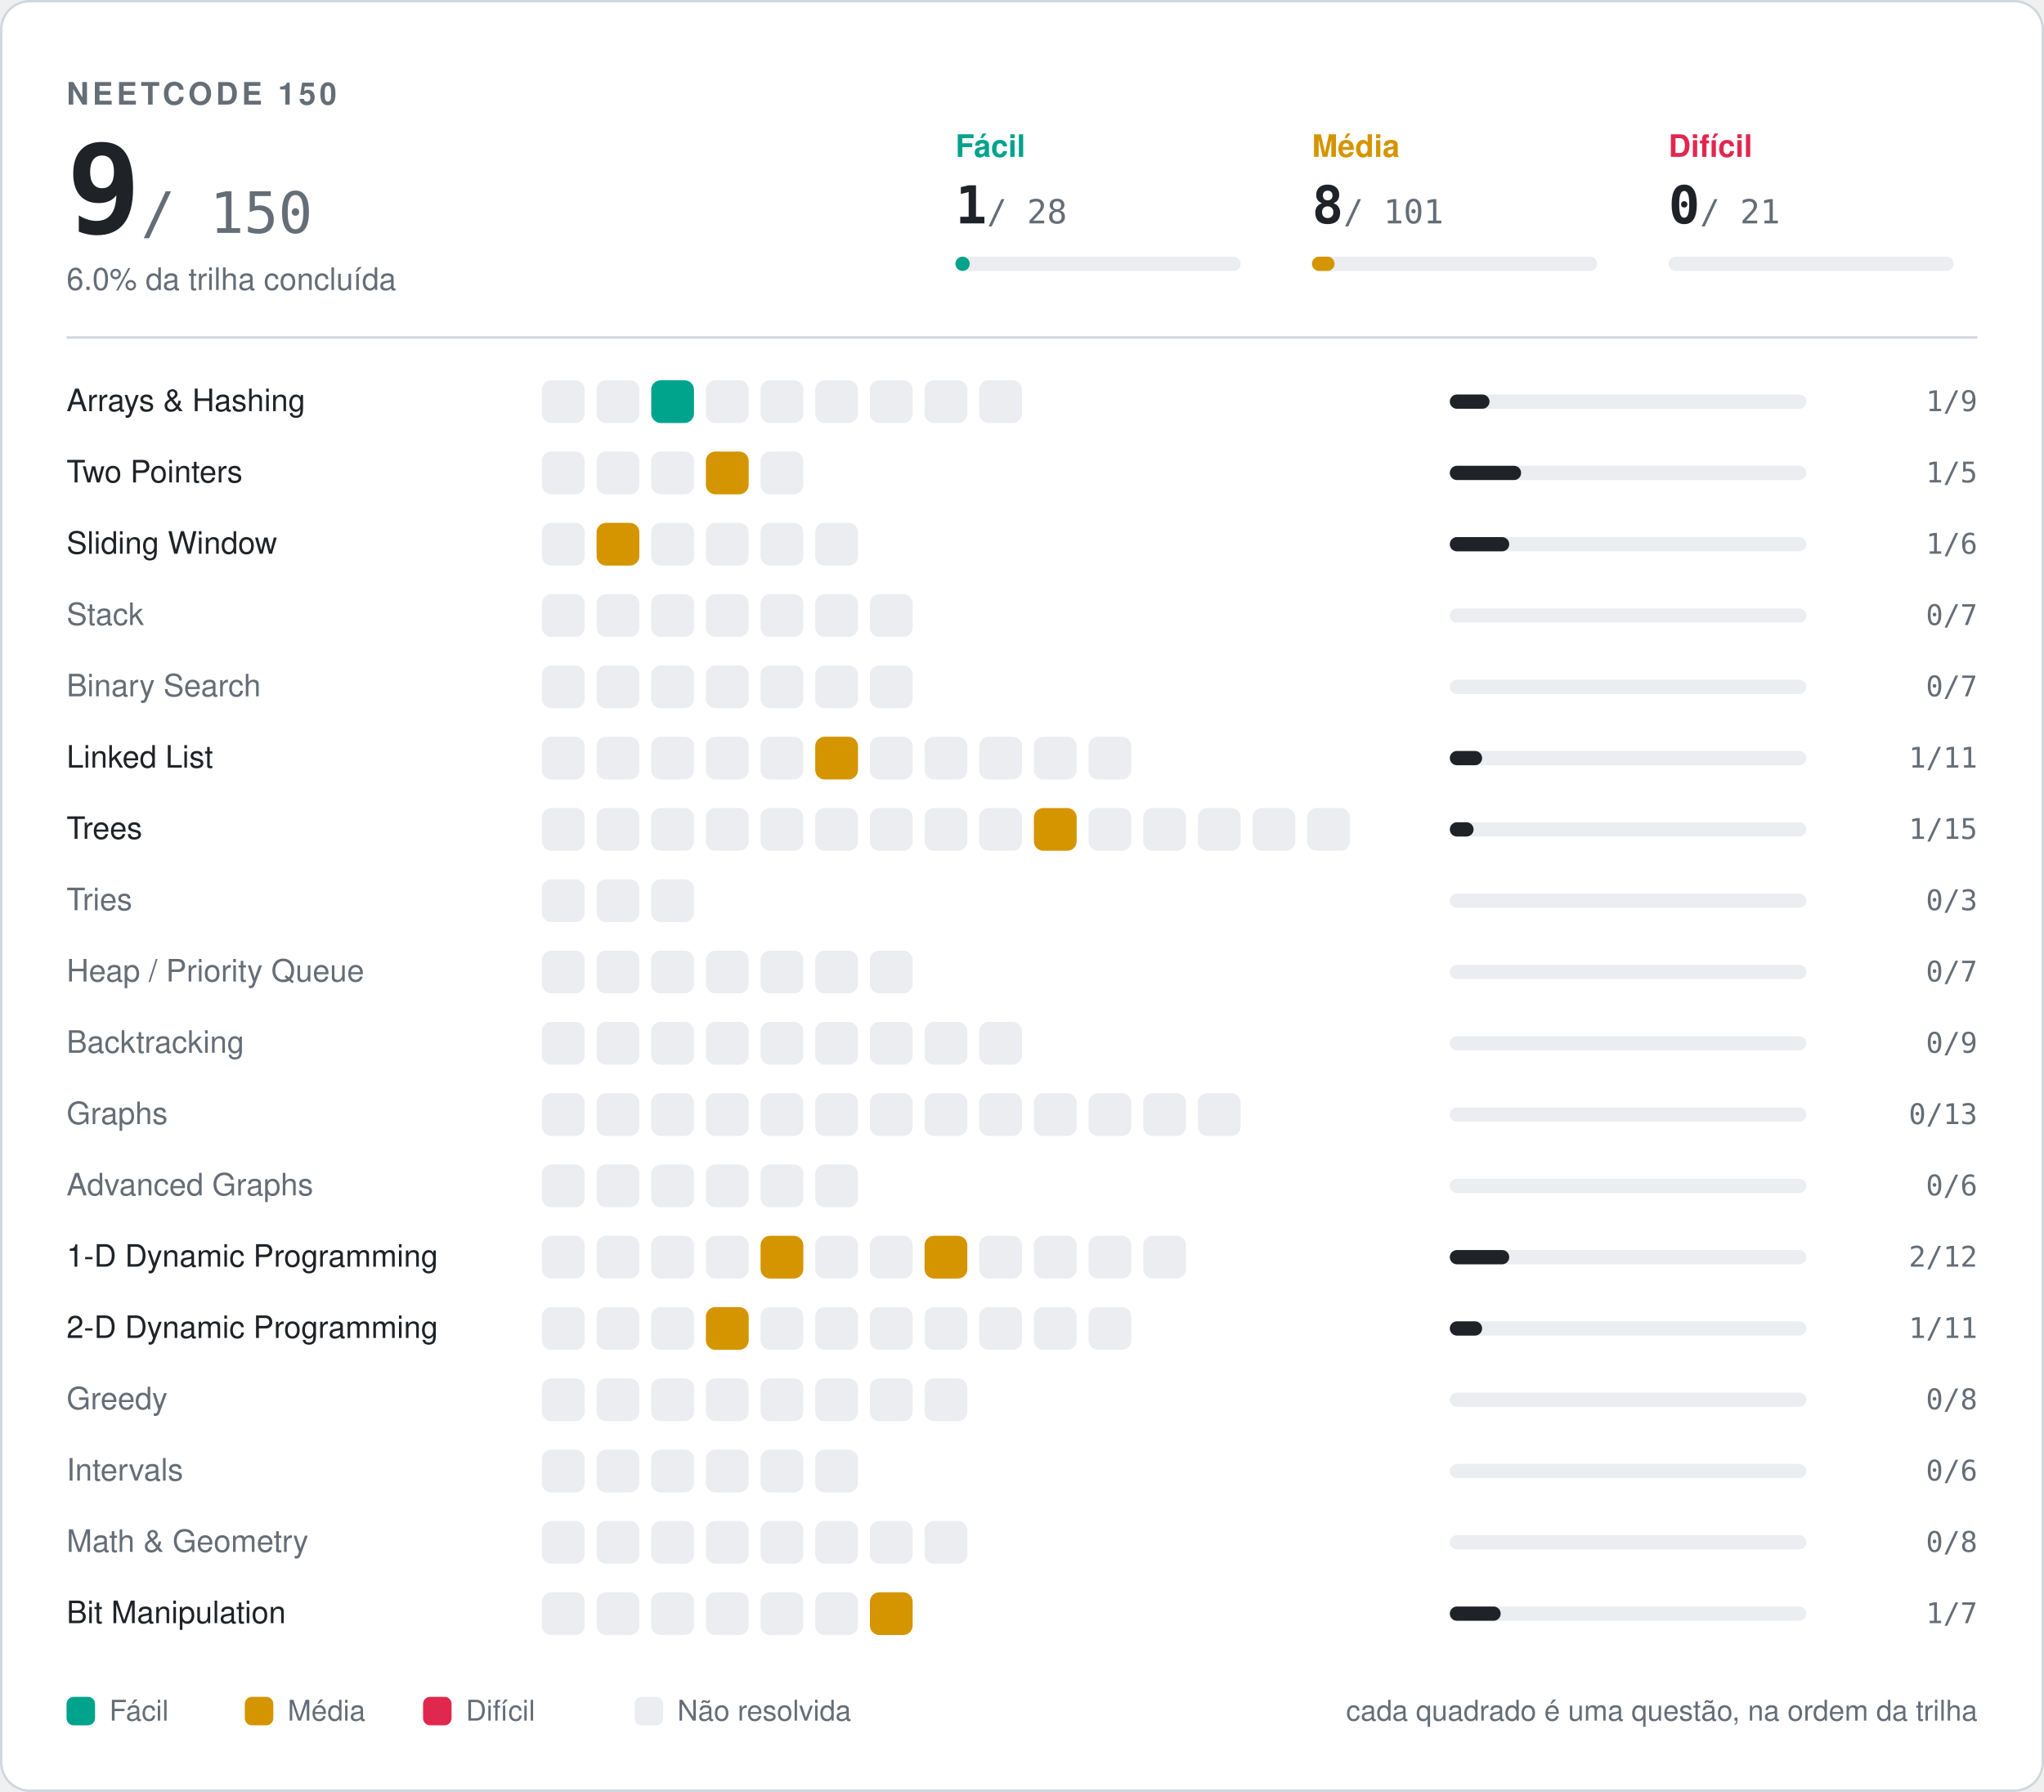
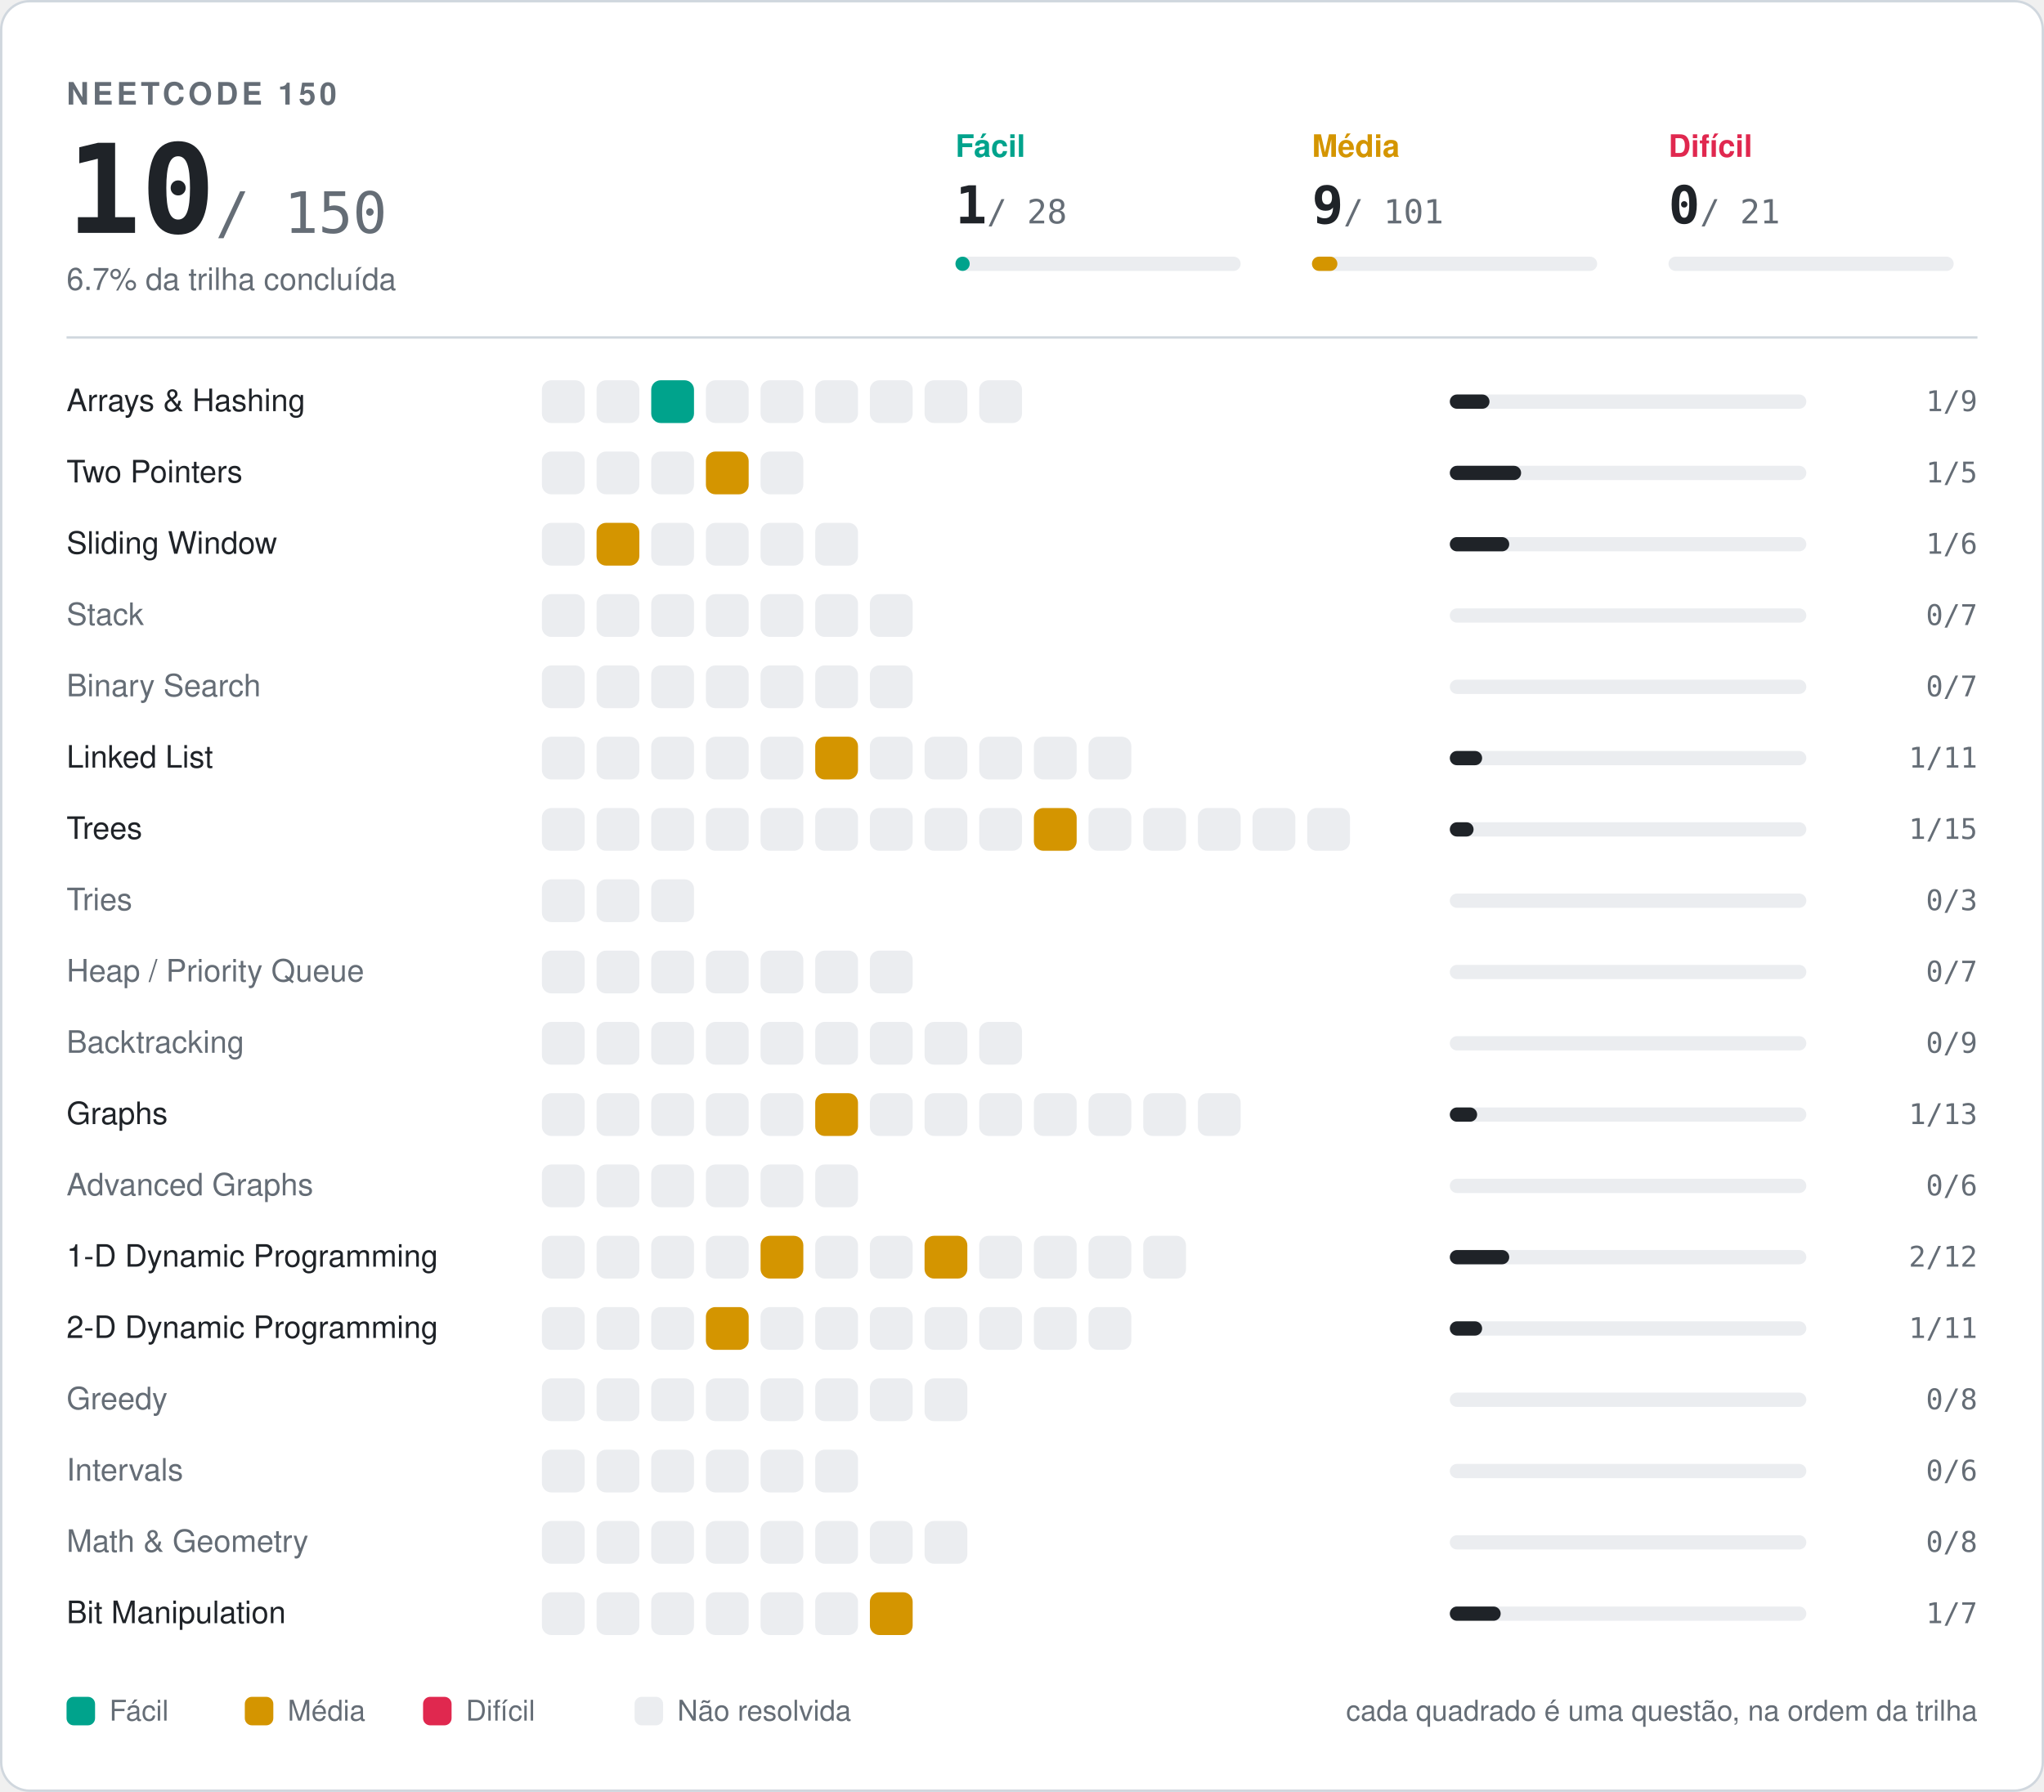
- <svg xmlns="http://www.w3.org/2000/svg" width="860" height="754" viewBox="0 0 860 754" font-family="-apple-system,BlinkMacSystemFont,'Segoe UI',Helvetica,Arial,sans-serif" role="img" aria-label="NeetCode 150: 9 de 150 resolvidas">
+ <svg xmlns="http://www.w3.org/2000/svg" width="860" height="754" viewBox="0 0 860 754" font-family="-apple-system,BlinkMacSystemFont,'Segoe UI',Helvetica,Arial,sans-serif" role="img" aria-label="NeetCode 150: 10 de 150 resolvidas">
  <rect x="0.5" y="0.5" width="859" height="753" rx="12" fill="#ffffff" stroke="#d0d7de" />
  <text x="28" y="44" fill="#656d76" font-size="13" font-weight="600" letter-spacing="1.5">NEETCODE 150</text>
-   <text x="28" y="98" fill="#1f2328" font-family="ui-monospace,SFMono-Regular,'SF Mono',Menlo,Consolas,monospace" font-size="52" font-weight="700">9<tspan fill="#656d76" font-size="24" font-weight="500"> / 150</tspan>
-   </text>
-   <text x="28" y="122" fill="#656d76" font-size="13">6.0% da trilha concluída</text>
+   <text x="28" y="98" fill="#1f2328" font-family="ui-monospace,SFMono-Regular,'SF Mono',Menlo,Consolas,monospace" font-size="52" font-weight="700">10<tspan fill="#656d76" font-size="24" font-weight="500"> / 150</tspan>
+   </text>
+   <text x="28" y="122" fill="#656d76" font-size="13">6.7% da trilha concluída</text>
  <text x="402" y="66" fill="#00a38c" font-size="13" font-weight="600">Fácil</text>
  <text x="402" y="94" fill="#1f2328" font-family="ui-monospace,SFMono-Regular,'SF Mono',Menlo,Consolas,monospace" font-size="22" font-weight="700">1<tspan fill="#656d76" font-size="14" font-weight="500"> / 28</tspan>
  </text>
  <rect x="402" y="108" width="120" height="6" rx="3" fill="#ebedf0" />
  <rect x="402" y="108" width="6.0" height="6" rx="3" fill="#00a38c" />
  <text x="552" y="66" fill="#d49500" font-size="13" font-weight="600">Média</text>
-   <text x="552" y="94" fill="#1f2328" font-family="ui-monospace,SFMono-Regular,'SF Mono',Menlo,Consolas,monospace" font-size="22" font-weight="700">8<tspan fill="#656d76" font-size="14" font-weight="500"> / 101</tspan>
+   <text x="552" y="94" fill="#1f2328" font-family="ui-monospace,SFMono-Regular,'SF Mono',Menlo,Consolas,monospace" font-size="22" font-weight="700">9<tspan fill="#656d76" font-size="14" font-weight="500"> / 101</tspan>
  </text>
  <rect x="552" y="108" width="120" height="6" rx="3" fill="#ebedf0" />
-   <rect x="552" y="108" width="9.5" height="6" rx="3" fill="#d49500" />
+   <rect x="552" y="108" width="10.7" height="6" rx="3" fill="#d49500" />
  <text x="702" y="66" fill="#e0284f" font-size="13" font-weight="600">Difícil</text>
  <text x="702" y="94" fill="#1f2328" font-family="ui-monospace,SFMono-Regular,'SF Mono',Menlo,Consolas,monospace" font-size="22" font-weight="700">0<tspan fill="#656d76" font-size="14" font-weight="500"> / 21</tspan>
  </text>
  <rect x="702" y="108" width="120" height="6" rx="3" fill="#ebedf0" />
  <line x1="28" y1="142" x2="832" y2="142" stroke="#d0d7de" />
  <text x="28" y="173" fill="#1f2328" font-size="13">Arrays &amp; Hashing</text>
  <rect x="228" y="160" width="18" height="18" rx="4" fill="#ebedf0" />
  <rect x="251" y="160" width="18" height="18" rx="4" fill="#ebedf0" />
  <rect x="274" y="160" width="18" height="18" rx="4" fill="#00a38c" />
  <rect x="297" y="160" width="18" height="18" rx="4" fill="#ebedf0" />
  <rect x="320" y="160" width="18" height="18" rx="4" fill="#ebedf0" />
  <rect x="343" y="160" width="18" height="18" rx="4" fill="#ebedf0" />
  <rect x="366" y="160" width="18" height="18" rx="4" fill="#ebedf0" />
  <rect x="389" y="160" width="18" height="18" rx="4" fill="#ebedf0" />
  <rect x="412" y="160" width="18" height="18" rx="4" fill="#ebedf0" />
  <rect x="610" y="166" width="150" height="6" rx="3" fill="#ebedf0" />
  <rect x="610" y="166" width="16.7" height="6" rx="3" fill="#1f2328" />
  <text x="832" y="173" text-anchor="end" fill="#656d76" font-family="ui-monospace,SFMono-Regular,'SF Mono',Menlo,Consolas,monospace" font-size="12">1/9</text>
  <text x="28" y="203" fill="#1f2328" font-size="13">Two Pointers</text>
  <rect x="228" y="190" width="18" height="18" rx="4" fill="#ebedf0" />
  <rect x="251" y="190" width="18" height="18" rx="4" fill="#ebedf0" />
  <rect x="274" y="190" width="18" height="18" rx="4" fill="#ebedf0" />
  <rect x="297" y="190" width="18" height="18" rx="4" fill="#d49500" />
  <rect x="320" y="190" width="18" height="18" rx="4" fill="#ebedf0" />
  <rect x="610" y="196" width="150" height="6" rx="3" fill="#ebedf0" />
  <rect x="610" y="196" width="30.0" height="6" rx="3" fill="#1f2328" />
  <text x="832" y="203" text-anchor="end" fill="#656d76" font-family="ui-monospace,SFMono-Regular,'SF Mono',Menlo,Consolas,monospace" font-size="12">1/5</text>
  <text x="28" y="233" fill="#1f2328" font-size="13">Sliding Window</text>
  <rect x="228" y="220" width="18" height="18" rx="4" fill="#ebedf0" />
  <rect x="251" y="220" width="18" height="18" rx="4" fill="#d49500" />
  <rect x="274" y="220" width="18" height="18" rx="4" fill="#ebedf0" />
  <rect x="297" y="220" width="18" height="18" rx="4" fill="#ebedf0" />
  <rect x="320" y="220" width="18" height="18" rx="4" fill="#ebedf0" />
  <rect x="343" y="220" width="18" height="18" rx="4" fill="#ebedf0" />
  <rect x="610" y="226" width="150" height="6" rx="3" fill="#ebedf0" />
  <rect x="610" y="226" width="25.0" height="6" rx="3" fill="#1f2328" />
  <text x="832" y="233" text-anchor="end" fill="#656d76" font-family="ui-monospace,SFMono-Regular,'SF Mono',Menlo,Consolas,monospace" font-size="12">1/6</text>
  <text x="28" y="263" fill="#656d76" font-size="13">Stack</text>
  <rect x="228" y="250" width="18" height="18" rx="4" fill="#ebedf0" />
  <rect x="251" y="250" width="18" height="18" rx="4" fill="#ebedf0" />
  <rect x="274" y="250" width="18" height="18" rx="4" fill="#ebedf0" />
  <rect x="297" y="250" width="18" height="18" rx="4" fill="#ebedf0" />
  <rect x="320" y="250" width="18" height="18" rx="4" fill="#ebedf0" />
  <rect x="343" y="250" width="18" height="18" rx="4" fill="#ebedf0" />
  <rect x="366" y="250" width="18" height="18" rx="4" fill="#ebedf0" />
  <rect x="610" y="256" width="150" height="6" rx="3" fill="#ebedf0" />
  <text x="832" y="263" text-anchor="end" fill="#656d76" font-family="ui-monospace,SFMono-Regular,'SF Mono',Menlo,Consolas,monospace" font-size="12">0/7</text>
  <text x="28" y="293" fill="#656d76" font-size="13">Binary Search</text>
  <rect x="228" y="280" width="18" height="18" rx="4" fill="#ebedf0" />
  <rect x="251" y="280" width="18" height="18" rx="4" fill="#ebedf0" />
  <rect x="274" y="280" width="18" height="18" rx="4" fill="#ebedf0" />
  <rect x="297" y="280" width="18" height="18" rx="4" fill="#ebedf0" />
  <rect x="320" y="280" width="18" height="18" rx="4" fill="#ebedf0" />
  <rect x="343" y="280" width="18" height="18" rx="4" fill="#ebedf0" />
  <rect x="366" y="280" width="18" height="18" rx="4" fill="#ebedf0" />
  <rect x="610" y="286" width="150" height="6" rx="3" fill="#ebedf0" />
  <text x="832" y="293" text-anchor="end" fill="#656d76" font-family="ui-monospace,SFMono-Regular,'SF Mono',Menlo,Consolas,monospace" font-size="12">0/7</text>
  <text x="28" y="323" fill="#1f2328" font-size="13">Linked List</text>
  <rect x="228" y="310" width="18" height="18" rx="4" fill="#ebedf0" />
  <rect x="251" y="310" width="18" height="18" rx="4" fill="#ebedf0" />
  <rect x="274" y="310" width="18" height="18" rx="4" fill="#ebedf0" />
  <rect x="297" y="310" width="18" height="18" rx="4" fill="#ebedf0" />
  <rect x="320" y="310" width="18" height="18" rx="4" fill="#ebedf0" />
  <rect x="343" y="310" width="18" height="18" rx="4" fill="#d49500" />
  <rect x="366" y="310" width="18" height="18" rx="4" fill="#ebedf0" />
  <rect x="389" y="310" width="18" height="18" rx="4" fill="#ebedf0" />
  <rect x="412" y="310" width="18" height="18" rx="4" fill="#ebedf0" />
  <rect x="435" y="310" width="18" height="18" rx="4" fill="#ebedf0" />
  <rect x="458" y="310" width="18" height="18" rx="4" fill="#ebedf0" />
  <rect x="610" y="316" width="150" height="6" rx="3" fill="#ebedf0" />
  <rect x="610" y="316" width="13.6" height="6" rx="3" fill="#1f2328" />
  <text x="832" y="323" text-anchor="end" fill="#656d76" font-family="ui-monospace,SFMono-Regular,'SF Mono',Menlo,Consolas,monospace" font-size="12">1/11</text>
  <text x="28" y="353" fill="#1f2328" font-size="13">Trees</text>
  <rect x="228" y="340" width="18" height="18" rx="4" fill="#ebedf0" />
  <rect x="251" y="340" width="18" height="18" rx="4" fill="#ebedf0" />
  <rect x="274" y="340" width="18" height="18" rx="4" fill="#ebedf0" />
  <rect x="297" y="340" width="18" height="18" rx="4" fill="#ebedf0" />
  <rect x="320" y="340" width="18" height="18" rx="4" fill="#ebedf0" />
  <rect x="343" y="340" width="18" height="18" rx="4" fill="#ebedf0" />
  <rect x="366" y="340" width="18" height="18" rx="4" fill="#ebedf0" />
  <rect x="389" y="340" width="18" height="18" rx="4" fill="#ebedf0" />
  <rect x="412" y="340" width="18" height="18" rx="4" fill="#ebedf0" />
  <rect x="435" y="340" width="18" height="18" rx="4" fill="#d49500" />
  <rect x="458" y="340" width="18" height="18" rx="4" fill="#ebedf0" />
  <rect x="481" y="340" width="18" height="18" rx="4" fill="#ebedf0" />
  <rect x="504" y="340" width="18" height="18" rx="4" fill="#ebedf0" />
  <rect x="527" y="340" width="18" height="18" rx="4" fill="#ebedf0" />
  <rect x="550" y="340" width="18" height="18" rx="4" fill="#ebedf0" />
  <rect x="610" y="346" width="150" height="6" rx="3" fill="#ebedf0" />
  <rect x="610" y="346" width="10.0" height="6" rx="3" fill="#1f2328" />
  <text x="832" y="353" text-anchor="end" fill="#656d76" font-family="ui-monospace,SFMono-Regular,'SF Mono',Menlo,Consolas,monospace" font-size="12">1/15</text>
  <text x="28" y="383" fill="#656d76" font-size="13">Tries</text>
  <rect x="228" y="370" width="18" height="18" rx="4" fill="#ebedf0" />
  <rect x="251" y="370" width="18" height="18" rx="4" fill="#ebedf0" />
  <rect x="274" y="370" width="18" height="18" rx="4" fill="#ebedf0" />
  <rect x="610" y="376" width="150" height="6" rx="3" fill="#ebedf0" />
  <text x="832" y="383" text-anchor="end" fill="#656d76" font-family="ui-monospace,SFMono-Regular,'SF Mono',Menlo,Consolas,monospace" font-size="12">0/3</text>
  <text x="28" y="413" fill="#656d76" font-size="13">Heap / Priority Queue</text>
  <rect x="228" y="400" width="18" height="18" rx="4" fill="#ebedf0" />
  <rect x="251" y="400" width="18" height="18" rx="4" fill="#ebedf0" />
  <rect x="274" y="400" width="18" height="18" rx="4" fill="#ebedf0" />
  <rect x="297" y="400" width="18" height="18" rx="4" fill="#ebedf0" />
  <rect x="320" y="400" width="18" height="18" rx="4" fill="#ebedf0" />
  <rect x="343" y="400" width="18" height="18" rx="4" fill="#ebedf0" />
  <rect x="366" y="400" width="18" height="18" rx="4" fill="#ebedf0" />
  <rect x="610" y="406" width="150" height="6" rx="3" fill="#ebedf0" />
  <text x="832" y="413" text-anchor="end" fill="#656d76" font-family="ui-monospace,SFMono-Regular,'SF Mono',Menlo,Consolas,monospace" font-size="12">0/7</text>
  <text x="28" y="443" fill="#656d76" font-size="13">Backtracking</text>
  <rect x="228" y="430" width="18" height="18" rx="4" fill="#ebedf0" />
  <rect x="251" y="430" width="18" height="18" rx="4" fill="#ebedf0" />
  <rect x="274" y="430" width="18" height="18" rx="4" fill="#ebedf0" />
  <rect x="297" y="430" width="18" height="18" rx="4" fill="#ebedf0" />
  <rect x="320" y="430" width="18" height="18" rx="4" fill="#ebedf0" />
  <rect x="343" y="430" width="18" height="18" rx="4" fill="#ebedf0" />
  <rect x="366" y="430" width="18" height="18" rx="4" fill="#ebedf0" />
  <rect x="389" y="430" width="18" height="18" rx="4" fill="#ebedf0" />
  <rect x="412" y="430" width="18" height="18" rx="4" fill="#ebedf0" />
  <rect x="610" y="436" width="150" height="6" rx="3" fill="#ebedf0" />
  <text x="832" y="443" text-anchor="end" fill="#656d76" font-family="ui-monospace,SFMono-Regular,'SF Mono',Menlo,Consolas,monospace" font-size="12">0/9</text>
-   <text x="28" y="473" fill="#656d76" font-size="13">Graphs</text>
+   <text x="28" y="473" fill="#1f2328" font-size="13">Graphs</text>
  <rect x="228" y="460" width="18" height="18" rx="4" fill="#ebedf0" />
  <rect x="251" y="460" width="18" height="18" rx="4" fill="#ebedf0" />
  <rect x="274" y="460" width="18" height="18" rx="4" fill="#ebedf0" />
  <rect x="297" y="460" width="18" height="18" rx="4" fill="#ebedf0" />
  <rect x="320" y="460" width="18" height="18" rx="4" fill="#ebedf0" />
-   <rect x="343" y="460" width="18" height="18" rx="4" fill="#ebedf0" />
+   <rect x="343" y="460" width="18" height="18" rx="4" fill="#d49500" />
  <rect x="366" y="460" width="18" height="18" rx="4" fill="#ebedf0" />
  <rect x="389" y="460" width="18" height="18" rx="4" fill="#ebedf0" />
  <rect x="412" y="460" width="18" height="18" rx="4" fill="#ebedf0" />
  <rect x="435" y="460" width="18" height="18" rx="4" fill="#ebedf0" />
  <rect x="458" y="460" width="18" height="18" rx="4" fill="#ebedf0" />
  <rect x="481" y="460" width="18" height="18" rx="4" fill="#ebedf0" />
  <rect x="504" y="460" width="18" height="18" rx="4" fill="#ebedf0" />
  <rect x="610" y="466" width="150" height="6" rx="3" fill="#ebedf0" />
-   <text x="832" y="473" text-anchor="end" fill="#656d76" font-family="ui-monospace,SFMono-Regular,'SF Mono',Menlo,Consolas,monospace" font-size="12">0/13</text>
+   <rect x="610" y="466" width="11.5" height="6" rx="3" fill="#1f2328" />
+   <text x="832" y="473" text-anchor="end" fill="#656d76" font-family="ui-monospace,SFMono-Regular,'SF Mono',Menlo,Consolas,monospace" font-size="12">1/13</text>
  <text x="28" y="503" fill="#656d76" font-size="13">Advanced Graphs</text>
  <rect x="228" y="490" width="18" height="18" rx="4" fill="#ebedf0" />
  <rect x="251" y="490" width="18" height="18" rx="4" fill="#ebedf0" />
  <rect x="274" y="490" width="18" height="18" rx="4" fill="#ebedf0" />
  <rect x="297" y="490" width="18" height="18" rx="4" fill="#ebedf0" />
  <rect x="320" y="490" width="18" height="18" rx="4" fill="#ebedf0" />
  <rect x="343" y="490" width="18" height="18" rx="4" fill="#ebedf0" />
  <rect x="610" y="496" width="150" height="6" rx="3" fill="#ebedf0" />
  <text x="832" y="503" text-anchor="end" fill="#656d76" font-family="ui-monospace,SFMono-Regular,'SF Mono',Menlo,Consolas,monospace" font-size="12">0/6</text>
  <text x="28" y="533" fill="#1f2328" font-size="13">1-D Dynamic Programming</text>
  <rect x="228" y="520" width="18" height="18" rx="4" fill="#ebedf0" />
  <rect x="251" y="520" width="18" height="18" rx="4" fill="#ebedf0" />
  <rect x="274" y="520" width="18" height="18" rx="4" fill="#ebedf0" />
  <rect x="297" y="520" width="18" height="18" rx="4" fill="#ebedf0" />
  <rect x="320" y="520" width="18" height="18" rx="4" fill="#d49500" />
  <rect x="343" y="520" width="18" height="18" rx="4" fill="#ebedf0" />
  <rect x="366" y="520" width="18" height="18" rx="4" fill="#ebedf0" />
  <rect x="389" y="520" width="18" height="18" rx="4" fill="#d49500" />
  <rect x="412" y="520" width="18" height="18" rx="4" fill="#ebedf0" />
  <rect x="435" y="520" width="18" height="18" rx="4" fill="#ebedf0" />
  <rect x="458" y="520" width="18" height="18" rx="4" fill="#ebedf0" />
  <rect x="481" y="520" width="18" height="18" rx="4" fill="#ebedf0" />
  <rect x="610" y="526" width="150" height="6" rx="3" fill="#ebedf0" />
  <rect x="610" y="526" width="25.0" height="6" rx="3" fill="#1f2328" />
  <text x="832" y="533" text-anchor="end" fill="#656d76" font-family="ui-monospace,SFMono-Regular,'SF Mono',Menlo,Consolas,monospace" font-size="12">2/12</text>
  <text x="28" y="563" fill="#1f2328" font-size="13">2-D Dynamic Programming</text>
  <rect x="228" y="550" width="18" height="18" rx="4" fill="#ebedf0" />
  <rect x="251" y="550" width="18" height="18" rx="4" fill="#ebedf0" />
  <rect x="274" y="550" width="18" height="18" rx="4" fill="#ebedf0" />
  <rect x="297" y="550" width="18" height="18" rx="4" fill="#d49500" />
  <rect x="320" y="550" width="18" height="18" rx="4" fill="#ebedf0" />
  <rect x="343" y="550" width="18" height="18" rx="4" fill="#ebedf0" />
  <rect x="366" y="550" width="18" height="18" rx="4" fill="#ebedf0" />
  <rect x="389" y="550" width="18" height="18" rx="4" fill="#ebedf0" />
  <rect x="412" y="550" width="18" height="18" rx="4" fill="#ebedf0" />
  <rect x="435" y="550" width="18" height="18" rx="4" fill="#ebedf0" />
  <rect x="458" y="550" width="18" height="18" rx="4" fill="#ebedf0" />
  <rect x="610" y="556" width="150" height="6" rx="3" fill="#ebedf0" />
  <rect x="610" y="556" width="13.6" height="6" rx="3" fill="#1f2328" />
  <text x="832" y="563" text-anchor="end" fill="#656d76" font-family="ui-monospace,SFMono-Regular,'SF Mono',Menlo,Consolas,monospace" font-size="12">1/11</text>
  <text x="28" y="593" fill="#656d76" font-size="13">Greedy</text>
  <rect x="228" y="580" width="18" height="18" rx="4" fill="#ebedf0" />
  <rect x="251" y="580" width="18" height="18" rx="4" fill="#ebedf0" />
  <rect x="274" y="580" width="18" height="18" rx="4" fill="#ebedf0" />
  <rect x="297" y="580" width="18" height="18" rx="4" fill="#ebedf0" />
  <rect x="320" y="580" width="18" height="18" rx="4" fill="#ebedf0" />
  <rect x="343" y="580" width="18" height="18" rx="4" fill="#ebedf0" />
  <rect x="366" y="580" width="18" height="18" rx="4" fill="#ebedf0" />
  <rect x="389" y="580" width="18" height="18" rx="4" fill="#ebedf0" />
  <rect x="610" y="586" width="150" height="6" rx="3" fill="#ebedf0" />
  <text x="832" y="593" text-anchor="end" fill="#656d76" font-family="ui-monospace,SFMono-Regular,'SF Mono',Menlo,Consolas,monospace" font-size="12">0/8</text>
  <text x="28" y="623" fill="#656d76" font-size="13">Intervals</text>
  <rect x="228" y="610" width="18" height="18" rx="4" fill="#ebedf0" />
  <rect x="251" y="610" width="18" height="18" rx="4" fill="#ebedf0" />
  <rect x="274" y="610" width="18" height="18" rx="4" fill="#ebedf0" />
  <rect x="297" y="610" width="18" height="18" rx="4" fill="#ebedf0" />
  <rect x="320" y="610" width="18" height="18" rx="4" fill="#ebedf0" />
  <rect x="343" y="610" width="18" height="18" rx="4" fill="#ebedf0" />
  <rect x="610" y="616" width="150" height="6" rx="3" fill="#ebedf0" />
  <text x="832" y="623" text-anchor="end" fill="#656d76" font-family="ui-monospace,SFMono-Regular,'SF Mono',Menlo,Consolas,monospace" font-size="12">0/6</text>
  <text x="28" y="653" fill="#656d76" font-size="13">Math &amp; Geometry</text>
  <rect x="228" y="640" width="18" height="18" rx="4" fill="#ebedf0" />
  <rect x="251" y="640" width="18" height="18" rx="4" fill="#ebedf0" />
  <rect x="274" y="640" width="18" height="18" rx="4" fill="#ebedf0" />
  <rect x="297" y="640" width="18" height="18" rx="4" fill="#ebedf0" />
  <rect x="320" y="640" width="18" height="18" rx="4" fill="#ebedf0" />
  <rect x="343" y="640" width="18" height="18" rx="4" fill="#ebedf0" />
  <rect x="366" y="640" width="18" height="18" rx="4" fill="#ebedf0" />
  <rect x="389" y="640" width="18" height="18" rx="4" fill="#ebedf0" />
  <rect x="610" y="646" width="150" height="6" rx="3" fill="#ebedf0" />
  <text x="832" y="653" text-anchor="end" fill="#656d76" font-family="ui-monospace,SFMono-Regular,'SF Mono',Menlo,Consolas,monospace" font-size="12">0/8</text>
  <text x="28" y="683" fill="#1f2328" font-size="13">Bit Manipulation</text>
  <rect x="228" y="670" width="18" height="18" rx="4" fill="#ebedf0" />
  <rect x="251" y="670" width="18" height="18" rx="4" fill="#ebedf0" />
  <rect x="274" y="670" width="18" height="18" rx="4" fill="#ebedf0" />
  <rect x="297" y="670" width="18" height="18" rx="4" fill="#ebedf0" />
  <rect x="320" y="670" width="18" height="18" rx="4" fill="#ebedf0" />
  <rect x="343" y="670" width="18" height="18" rx="4" fill="#ebedf0" />
  <rect x="366" y="670" width="18" height="18" rx="4" fill="#d49500" />
  <rect x="610" y="676" width="150" height="6" rx="3" fill="#ebedf0" />
  <rect x="610" y="676" width="21.4" height="6" rx="3" fill="#1f2328" />
  <text x="832" y="683" text-anchor="end" fill="#656d76" font-family="ui-monospace,SFMono-Regular,'SF Mono',Menlo,Consolas,monospace" font-size="12">1/7</text>
  <rect x="28" y="714" width="12" height="12" rx="3" fill="#00a38c" />
  <text x="46" y="724" fill="#656d76" font-size="12">Fácil</text>
  <rect x="103" y="714" width="12" height="12" rx="3" fill="#d49500" />
  <text x="121" y="724" fill="#656d76" font-size="12">Média</text>
  <rect x="178" y="714" width="12" height="12" rx="3" fill="#e0284f" />
  <text x="196" y="724" fill="#656d76" font-size="12">Difícil</text>
  <rect x="267" y="714" width="12" height="12" rx="3" fill="#ebedf0" />
  <text x="285" y="724" fill="#656d76" font-size="12">Não resolvida</text>
  <text x="832" y="724" text-anchor="end" fill="#656d76" font-size="12">cada quadrado é uma questão, na ordem da trilha</text>
</svg>
